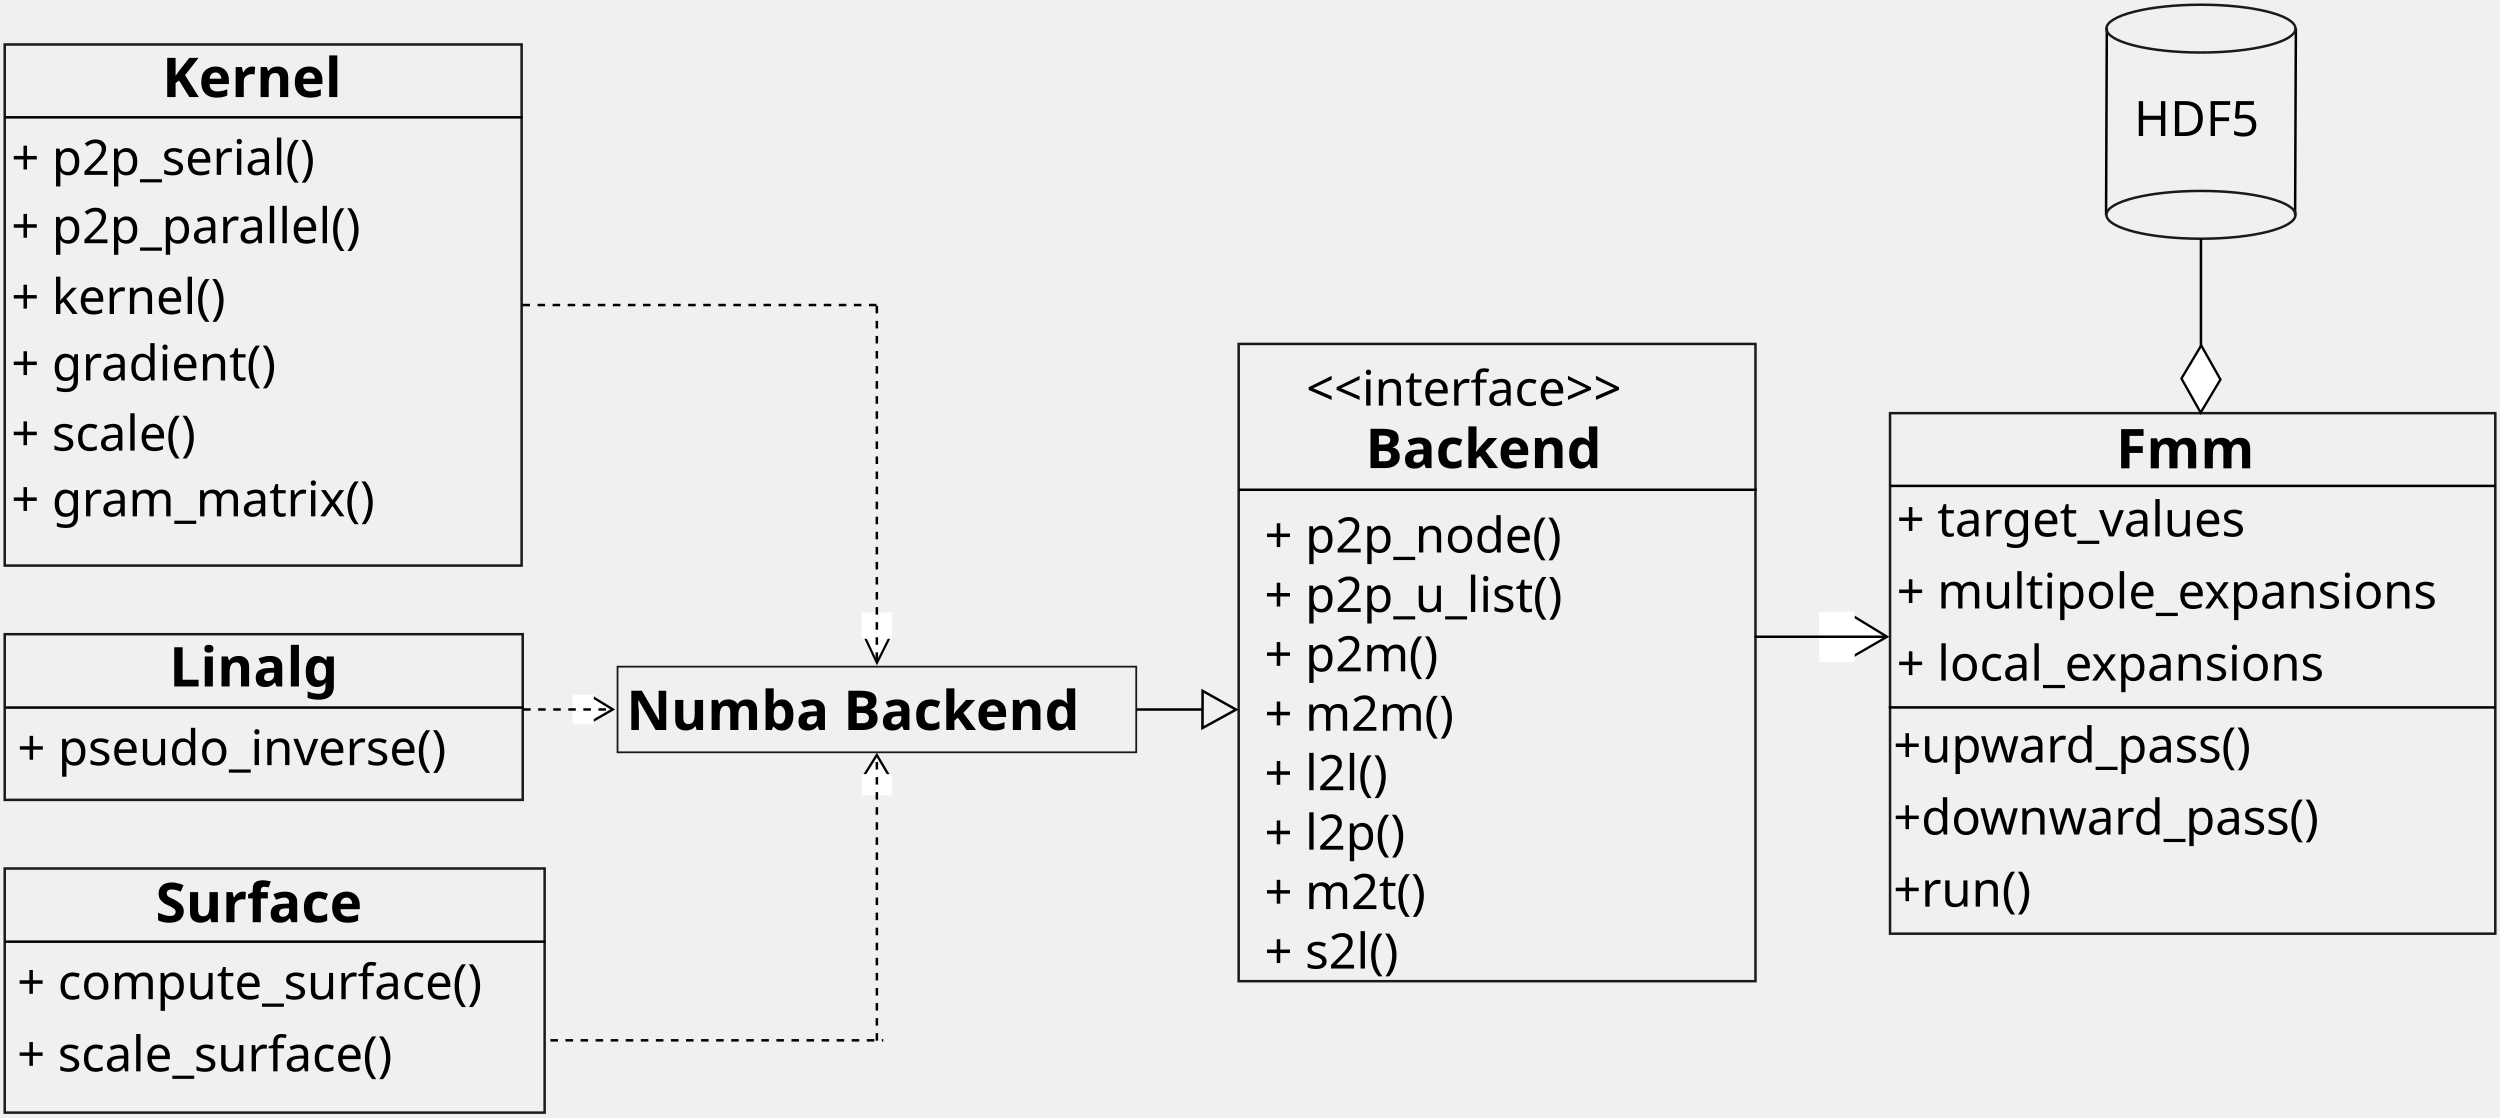
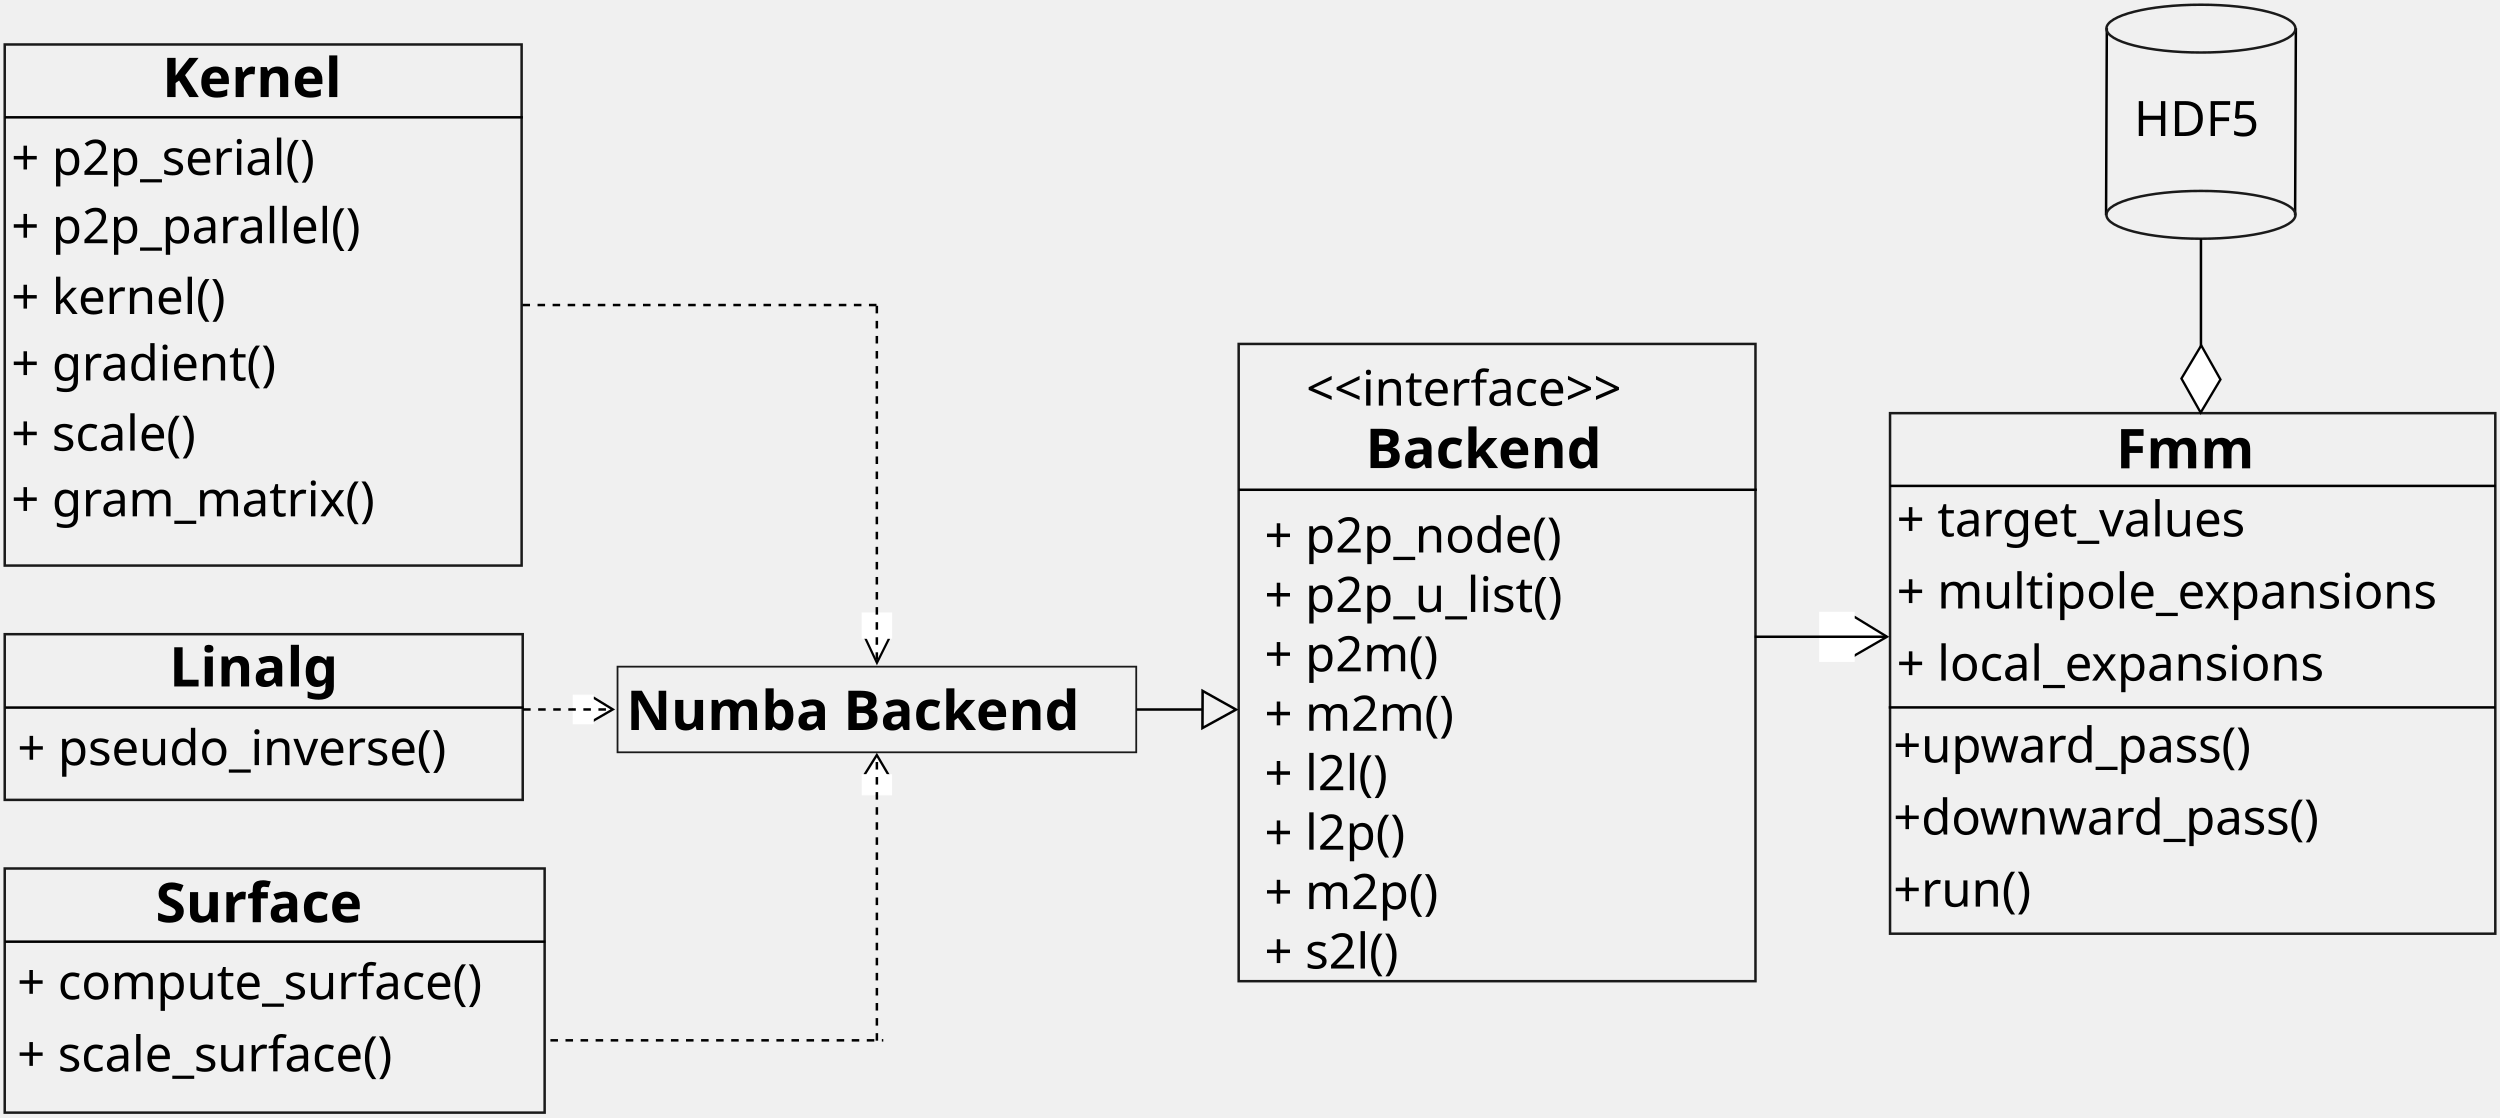
<svg xmlns="http://www.w3.org/2000/svg" width="144.384mm" height="64.53mm" viewBox="0 0 144.384 64.53" version="1.1" id="svg3242">
  <defs id="defs3239">
    <marker style="overflow:visible" id="TriangleInL" refX="0" refY="0" orient="auto">
      <path transform="scale(-0.8)" style="fill:context-stroke;fill-rule:evenodd;stroke:context-stroke;stroke-width:1pt" d="M 5.77,0 -2.88,5 V -5 Z" id="path47318" />
    </marker>
    <marker style="overflow:visible" id="Arrow2Mend" refX="0" refY="0" orient="auto">
      <path transform="scale(-0.6)" d="M 8.719,4.034 -2.207,0.016 8.719,-4.002 c -1.745,2.372 -1.735,5.617 -6e-7,8.035 z" style="fill:context-stroke;fill-rule:evenodd;stroke-width:0.625;stroke-linejoin:round" id="path47212" />
    </marker>
    <marker style="overflow:visible" id="EmptyDiamondLend" refX="0" refY="0" orient="auto">
      <path transform="matrix(0.8,0,0,0.8,-5.6,0)" style="fill:context-fill;fill-rule:evenodd;stroke:context-stroke;stroke-width:1pt" d="M 0,-7.071 -7.071,0 0,7.071 7.071,0 Z" id="path47309" />
    </marker>
    <marker style="overflow:visible" id="EmptyDiamondL" refX="0" refY="0" orient="auto">
      <path transform="scale(0.8)" style="fill:context-fill;fill-rule:evenodd;stroke:context-stroke;stroke-width:1pt" d="M 0,-7.071 -7.071,0 0,7.071 7.071,0 Z" id="path47291" />
    </marker>
    <marker style="overflow:visible" id="marker154107" refX="0" refY="0" orient="auto">
      <path transform="scale(0.6)" style="fill:none;fill-rule:evenodd;stroke:context-stroke;stroke-width:1pt" d="m 4.625,-5.046 c -2.76,0 -5,2.24 -5,5 0,2.76 2.24,5 5,5" id="path154105" />
    </marker>
    <marker style="overflow:visible" id="CurveIn" refX="0" refY="0" orient="auto">
      <path transform="scale(0.6)" style="fill:none;fill-rule:evenodd;stroke:context-stroke;stroke-width:1pt" d="m 4.625,-5.046 c -2.76,0 -5,2.24 -5,5 0,2.76 2.24,5 5,5" id="path47369" />
    </marker>
    <rect x="268.438" y="60.82" width="148.023" height="134.262" id="rect89945" />
    <marker style="overflow:visible" id="Arrow1Mend" refX="0" refY="0" orient="auto">
      <path transform="matrix(-0.4,0,0,-0.4,-4,0)" style="fill:context-stroke;fill-rule:evenodd;stroke:context-stroke;stroke-width:1pt" d="M 0,0 5,-5 -12.5,0 5,5 Z" id="path47194" />
    </marker>
    <marker style="overflow:visible" id="Arrow1Lstart" refX="0" refY="0" orient="auto">
      <path transform="matrix(0.8,0,0,0.8,10,0)" style="fill:context-stroke;fill-rule:evenodd;stroke:context-stroke;stroke-width:1pt" d="M 0,0 5,-5 -12.5,0 5,5 Z" id="path47185" />
    </marker>
  </defs>
  <g id="layer1" transform="translate(-86.70521,-32.33122)">
    <rect style="fill:#ffffff;stroke:#000000;stroke-width:0.154;stroke-miterlimit:4;stroke-dasharray:none" id="rect308271" width="1.325" height="1.307" x="176.714" y="88.659" transform="matrix(0.5076214,0.8615802,0.5295384,-0.848286,0,0)" />
    <rect style="fill:#ffffff;stroke:#ffffff;stroke-width:0.07;stroke-miterlimit:4;stroke-dasharray:none" id="rect308273" width="1.683" height="1.152" x="136.507" y="77.078" />
    <text xml:space="preserve" transform="scale(0.2645833)" id="text89943" style="font-size:12px;line-height:1.25;font-family:sans-serif;white-space:pre;shape-inside:url(#rect89945)" />
    <rect style="fill:none;stroke:#1a1a1a;stroke-width:0.145;stroke-miterlimit:4;stroke-dasharray:none" id="rect90949" width="34.956" height="30.062" x="195.862" y="56.193" />
    <path style="fill:none;stroke:#000000;stroke-width:0.145;stroke-linecap:butt;stroke-linejoin:miter;stroke-miterlimit:4;stroke-dasharray:none;stroke-opacity:1" d="m 195.865,60.394 h 34.974" id="path90951" />
    <path style="fill:none;stroke:#000000;stroke-width:0.145;stroke-linecap:butt;stroke-linejoin:miter;stroke-miterlimit:4;stroke-dasharray:none;stroke-opacity:1" d="m 195.788,73.187 h 35.031" id="path90953" />
    <text xml:space="preserve" style="font-size:3.175px;line-height:1.25;font-family:sans-serif;stroke-width:0.265" x="208.93" y="59.378" id="text90957" transform="scale(0.9999843,1.000016)">
      <tspan id="tspan90955" style="font-weight:bold;stroke-width:0.265" x="208.93" y="59.378">Fmm</tspan>
    </text>
    <text xml:space="preserve" style="font-size:2.822px;line-height:1.25;font-family:sans-serif;stroke-width:0.265" x="196.245" y="63.31" id="text90965">
      <tspan id="tspan90963" style="font-size:2.822px;stroke-width:0.265" x="196.245" y="63.31">+ target_values</tspan>
    </text>
    <text xml:space="preserve" style="font-size:2.822px;line-height:1.25;font-family:sans-serif;stroke-width:0.265" x="196.245" y="67.473" id="text96751">
      <tspan id="tspan96749" style="font-size:2.822px;stroke-width:0.265" x="196.245" y="67.473">+ multipole_expansions</tspan>
    </text>
    <text xml:space="preserve" style="font-size:2.822px;line-height:1.25;font-family:sans-serif;stroke-width:0.265" x="196.245" y="71.637" id="text96755">
      <tspan id="tspan96753" style="font-size:2.822px;stroke-width:0.265" x="196.245" y="71.637">+ local_expansions</tspan>
    </text>
    <text xml:space="preserve" style="font-size:2.822px;line-height:1.25;font-family:sans-serif;stroke-width:0.265" x="196.049" y="76.366" id="text131151">
      <tspan id="tspan131149" style="font-size:2.822px;stroke-width:0.265" x="196.049" y="76.366">+upward_pass()</tspan>
    </text>
    <text xml:space="preserve" style="font-size:2.822px;line-height:1.25;font-family:sans-serif;stroke-width:0.265" x="196.049" y="80.53" id="text131155">
      <tspan id="tspan131153" style="font-size:2.822px;stroke-width:0.265" x="196.049" y="80.53">+downward_pass()</tspan>
    </text>
    <text xml:space="preserve" style="font-size:2.822px;line-height:1.25;font-family:sans-serif;stroke-width:0.265" x="196.049" y="84.693" id="text131159">
      <tspan id="tspan131157" style="font-size:2.822px;stroke-width:0.265" x="196.049" y="84.693">+run()</tspan>
    </text>
    <rect style="fill:none;stroke:#1a1a1a;stroke-width:0.154;stroke-miterlimit:4;stroke-dasharray:none" id="rect140857" width="29.844" height="33.918" x="60.51" y="-38.539" />
    <path style="fill:none;stroke:#000000;stroke-width:0.145;stroke-linecap:butt;stroke-linejoin:miter;stroke-miterlimit:4;stroke-dasharray:none;stroke-opacity:1" d="M 60.515,-34.337 H 90.432" id="path140859" />
    <path style="fill:none;stroke:#000000;stroke-width:0.145;stroke-linecap:butt;stroke-linejoin:miter;stroke-miterlimit:4;stroke-dasharray:none;stroke-opacity:1" d="M 60.437,-17.544 H 90.355" id="path140861" />
    <text xml:space="preserve" style="font-size:3.175px;line-height:1.25;font-family:sans-serif;stroke-width:0.265" x="70.329" y="-35.508" id="text140865" transform="scale(0.9999843,1.000016)">
      <tspan id="tspan140863" style="stroke-width:0.265" x="70.329" y="-35.508">Fmm</tspan>
    </text>
    <text xml:space="preserve" style="font-size:2.822px;line-height:1.25;font-family:sans-serif;stroke-width:0.265" x="61.206" y="-31.013" id="text140869">
      <tspan id="tspan140867" style="font-size:2.822px;stroke-width:0.265" x="61.206" y="-31.013">Target Potential</tspan>
    </text>
    <text xml:space="preserve" style="font-size:2.822px;line-height:1.25;font-family:sans-serif;stroke-width:0.265" x="61.206" y="-26.85" id="text140873">
      <tspan id="tspan140871" style="font-size:2.822px;stroke-width:0.265" x="61.206" y="-26.85">Target Gradient</tspan>
    </text>
    <text xml:space="preserve" style="font-size:2.822px;line-height:1.25;font-family:sans-serif;stroke-width:0.265" x="60.885" y="-22.686" id="text140877">
      <tspan id="tspan140875" style="font-size:2.822px;stroke-width:0.265" x="60.885" y="-22.686">Mult. Expansions</tspan>
    </text>
    <text xml:space="preserve" style="font-size:2.822px;line-height:1.25;font-family:sans-serif;stroke-width:0.265" x="60.885" y="-18.523" id="text140881">
      <tspan id="tspan140879" style="font-size:2.822px;stroke-width:0.265" x="60.885" y="-18.523">Local Expansions</tspan>
    </text>
    <text xml:space="preserve" style="font-size:2.822px;line-height:1.25;font-family:sans-serif;stroke-width:0.265" x="61.171" y="-14.561" id="text140885">
      <tspan id="tspan140883" style="font-size:2.822px;stroke-width:0.265" x="61.171" y="-14.561">Upward Pass</tspan>
    </text>
    <text xml:space="preserve" style="font-size:2.822px;line-height:1.25;font-family:sans-serif;stroke-width:0.265" x="61.171" y="-10.398" id="text140889">
      <tspan id="tspan140887" style="font-size:2.822px;stroke-width:0.265" x="61.171" y="-10.398">Downward Pass</tspan>
    </text>
    <text xml:space="preserve" style="font-size:2.822px;line-height:1.25;font-family:sans-serif;stroke-width:0.265" x="60.885" y="-6.235" id="text140893">
      <tspan id="tspan140891" style="font-size:2.822px;stroke-width:0.265" x="60.885" y="-6.235">Run</tspan>
    </text>
    <rect style="fill:none;stroke:#1a1a1a;stroke-width:0.145;stroke-miterlimit:4;stroke-dasharray:none" id="rect145333" width="29.847" height="36.803" x="158.243" y="52.195" />
    <path style="fill:none;stroke:#000000;stroke-width:0.145;stroke-linecap:butt;stroke-linejoin:miter;stroke-miterlimit:4;stroke-dasharray:none;stroke-opacity:1" d="m 158.249,60.617 h 29.917" id="path145335" />
    <text xml:space="preserve" style="font-size:2.822px;line-height:1.25;font-family:sans-serif;stroke-width:0.265" x="65.004" y="74.559" id="text145345">
      <tspan id="tspan145343" style="font-size:2.822px;stroke-width:0.265" x="65.004" y="74.559" />
    </text>
    <text xml:space="preserve" style="font-size:2.822px;line-height:1.25;font-family:sans-serif;stroke-width:0.265" x="159.738" y="64.24" id="text145361">
      <tspan id="tspan145359" style="font-size:2.822px;stroke-width:0.265" x="159.738" y="64.24">+ p2p_node()</tspan>
    </text>
    <text xml:space="preserve" style="font-size:2.822px;line-height:1.25;font-family:sans-serif;stroke-width:0.265" x="159.738" y="71.102" id="text145365">
      <tspan id="tspan145363" style="font-size:2.822px;stroke-width:0.265" x="159.738" y="71.102">+ p2m()</tspan>
    </text>
    <text xml:space="preserve" style="font-size:2.822px;line-height:1.25;font-family:sans-serif;stroke-width:0.265" x="159.738" y="74.535" id="text145369">
      <tspan id="tspan145367" style="font-size:2.822px;stroke-width:0.265" x="159.738" y="74.535">+ m2m()</tspan>
    </text>
    <g id="g164747" transform="translate(93.85531,-10.79415)">
      <text xml:space="preserve" style="font-size:3.175px;line-height:1.25;font-family:sans-serif;stroke-width:0.265" x="71.721" y="70.155" id="text145341" transform="scale(0.9999843,1.000016)">
        <tspan id="tspan145339" style="font-weight:bold;stroke-width:0.265" x="71.721" y="70.155">Backend</tspan>
      </text>
      <text xml:space="preserve" style="font-size:2.822px;line-height:1.25;font-family:sans-serif;stroke-width:0.265" x="68.288" y="66.552" id="text161747">
        <tspan id="tspan161745" style="font-size:2.822px;stroke-width:0.265" x="68.288" y="66.552">&lt;&lt;interface&gt;&gt;</tspan>
      </text>
    </g>
    <text xml:space="preserve" style="font-size:2.822px;line-height:1.25;font-family:sans-serif;stroke-width:0.265" x="159.738" y="77.97" id="text176561">
      <tspan id="tspan176559" style="font-size:2.822px;stroke-width:0.265" x="159.738" y="77.97">+ l2l()</tspan>
    </text>
    <text xml:space="preserve" style="font-size:2.822px;line-height:1.25;font-family:sans-serif;stroke-width:0.265" x="159.738" y="81.403" id="text176565">
      <tspan id="tspan176563" style="font-size:2.822px;stroke-width:0.265" x="159.738" y="81.403">+ l2p()</tspan>
    </text>
    <text xml:space="preserve" style="font-size:2.822px;line-height:1.25;font-family:sans-serif;stroke-width:0.265" x="159.738" y="84.833" id="text176569">
-       <tspan id="tspan176567" style="font-size:2.822px;stroke-width:0.265" x="159.738" y="84.833">+ m2t()</tspan>
+       <tspan id="tspan176567" style="font-size:2.822px;stroke-width:0.265" x="159.738" y="84.833">+ m2p()</tspan>
    </text>
    <text xml:space="preserve" style="font-size:2.822px;line-height:1.25;font-family:sans-serif;stroke-width:0.265" x="159.738" y="88.268" id="text184589">
      <tspan id="tspan184587" style="font-size:2.822px;stroke-width:0.265" x="159.738" y="88.268">+ s2l()</tspan>
    </text>
    <text xml:space="preserve" style="font-size:2.822px;line-height:1.25;font-family:sans-serif;stroke-width:0.265" x="159.738" y="67.672" id="text196587">
      <tspan id="tspan196585" style="font-size:2.822px;stroke-width:0.265" x="159.738" y="67.672">+ p2p_u_list()</tspan>
    </text>
    <path style="fill:none;stroke:#000000;stroke-width:0.145;stroke-linecap:butt;stroke-linejoin:miter;stroke-miterlimit:4;stroke-dasharray:none;stroke-opacity:1" d="m 208.382,33.957 -0.044,10.808" id="path141135" />
    <path style="fill:none;stroke:#000000;stroke-width:0.145;stroke-linecap:butt;stroke-linejoin:miter;stroke-miterlimit:4;stroke-dasharray:none;stroke-opacity:1" d="m 219.3,33.96 -0.044,10.808" id="path141217" />
    <ellipse style="fill:none;stroke:#1a1a1a;stroke-width:0.145;stroke-miterlimit:4;stroke-dasharray:none" id="path141018" cx="213.818" cy="33.984" rx="5.459" ry="1.38" />
    <ellipse style="fill:none;stroke:#1a1a1a;stroke-width:0.145;stroke-miterlimit:4;stroke-dasharray:none" id="ellipse141100" cx="213.818" cy="44.738" rx="5.459" ry="1.38" />
    <text xml:space="preserve" style="font-size:2.822px;line-height:1.25;font-family:sans-serif;stroke-width:0.265" x="209.946" y="40.19" id="text141227">
      <tspan id="tspan141225" style="font-size:2.822px;stroke-width:0.265" x="209.946" y="40.19">HDF5</tspan>
    </text>
    <path style="fill:none;stroke:#000000;stroke-width:0.145;stroke-linecap:butt;stroke-linejoin:miter;stroke-miterlimit:4;stroke-dasharray:none;stroke-opacity:1" d="m 213.818,46.122 v 6.244" id="path258042" />
    <rect style="fill:#ffffff;stroke:#000000;stroke-width:0.156;stroke-miterlimit:4;stroke-dasharray:none" id="rect258082" width="2.26" height="2.228" x="242.246" y="182.673" transform="matrix(0.4912139,0.871039,0.5129221,-0.8584351,0,0)" />
    <rect style="fill:none;stroke:#1a1a1a;stroke-width:0.145;stroke-miterlimit:4;stroke-dasharray:none" id="rect258363" width="31.182" height="14.099" x="86.978" y="82.49" />
    <path style="fill:none;stroke:#000000;stroke-width:0.145;stroke-linecap:butt;stroke-linejoin:miter;stroke-miterlimit:4;stroke-dasharray:none;stroke-opacity:1" d="M 87.007,86.716 H 118.203" id="path258365" />
    <text xml:space="preserve" style="font-size:3.175px;line-height:1.25;font-family:sans-serif;stroke-width:0.265" x="95.697" y="85.59" id="text258371" transform="scale(0.9999843,1.000016)">
      <tspan id="tspan258369" style="font-weight:bold;stroke-width:0.265" x="95.697" y="85.59">Surface</tspan>
    </text>
    <text xml:space="preserve" style="font-size:2.822px;line-height:1.25;font-family:sans-serif;stroke-width:0.265" x="87.698" y="90.04" id="text258375">
      <tspan id="tspan258373" style="font-size:2.822px;stroke-width:0.265" x="87.698" y="90.04">+ compute_surface()</tspan>
    </text>
    <text xml:space="preserve" style="font-size:2.822px;line-height:1.25;font-family:sans-serif;stroke-width:0.265" x="87.698" y="94.203" id="text258379">
      <tspan id="tspan258377" style="font-size:2.822px;stroke-width:0.265" x="87.698" y="94.203">+ scale_surface()</tspan>
    </text>
    <path style="fill:none;stroke:#000000;stroke-width:0.121;stroke-linecap:butt;stroke-linejoin:miter;stroke-miterlimit:4;stroke-dasharray:none;stroke-opacity:1" d="m 141.979,-17.967 h 6.822" id="path258725" />
    <path style="fill:none;stroke:#000000;stroke-width:1.079;stroke-miterlimit:4;stroke-dasharray:none" id="path258727" d="m 445.486,307.703 0.072,-17.887 0.072,-17.887 15.455,9.006 15.455,9.006 -15.527,8.881 z" transform="matrix(0.11218,0,0,0.11218,98.82868,-50.48285)" />
    <g id="g259884" transform="matrix(0,1,-0.976496,0,213.253,-37.41279)">
      <rect style="fill:#ffffff;stroke:#000000;stroke-width:0.157;stroke-miterlimit:4;stroke-dasharray:none" id="rect259672" width="2.26" height="2.228" x="115.914" y="94.434" transform="matrix(0.4912139,0.871039,0.5129221,-0.8584351,0,0)" />
      <rect style="fill:#ffffff;stroke:#ffffff;stroke-width:0.118;stroke-miterlimit:4;stroke-dasharray:none" id="rect259696" width="2.778" height="1.987" x="105.135" y="19.957" />
    </g>
    <path style="fill:none;stroke:#000000;stroke-width:0.145;stroke-linecap:butt;stroke-linejoin:miter;stroke-miterlimit:4;stroke-dasharray:none;stroke-opacity:1" d="m 188.047,69.106 h 7.641" id="path258611" />
    <g id="g259890" transform="matrix(0,1,-0.976496,0,183.2109,-124.56)">
      <rect style="fill:#ffffff;stroke:#000000;stroke-width:0.13;stroke-miterlimit:4;stroke-dasharray:none" id="rect259886" width="2.26" height="2.228" x="115.914" y="94.434" transform="matrix(0.4912139,0.871039,0.5129221,-0.8584351,0,0)" />
      <rect style="fill:#ffffff;stroke:#ffffff;stroke-width:0.118;stroke-miterlimit:4;stroke-dasharray:none" id="rect259888" width="2.778" height="1.987" x="105.135" y="19.957" />
    </g>
    <path style="fill:none;stroke:#000000;stroke-width:0.112;stroke-linecap:butt;stroke-linejoin:miter;stroke-miterlimit:4;stroke-dasharray:none;stroke-opacity:1" d="m 158.005,-18.042 h 7.641" id="path259892" />
    <g id="g269058" transform="matrix(0,1,-0.976496,0,184.2998,-135.7824)">
      <rect style="fill:#ffffff;stroke:#000000;stroke-width:0.13;stroke-miterlimit:4;stroke-dasharray:none" id="rect269054" width="2.26" height="2.228" x="115.914" y="94.434" transform="matrix(0.4912139,0.871039,0.5129221,-0.8584351,0,0)" />
      <rect style="fill:#ffffff;stroke:#ffffff;stroke-width:0.118;stroke-miterlimit:4;stroke-dasharray:none" id="rect269056" width="2.778" height="1.987" x="105.135" y="19.957" />
    </g>
    <path style="fill:none;stroke:#000000;stroke-width:0.112;stroke-linecap:butt;stroke-linejoin:miter;stroke-miterlimit:4;stroke-dasharray:0.672, 0.672;stroke-dashoffset:0;stroke-opacity:1" d="m 159.094,-29.264 h 7.641" id="path269060" />
    <rect style="fill:none;stroke:#1a1a1a;stroke-width:0.145;stroke-miterlimit:4;stroke-dasharray:none" id="rect258325" width="29.853" height="30.095" x="86.978" y="34.9" />
    <path style="fill:none;stroke:#000000;stroke-width:0.145;stroke-linecap:butt;stroke-linejoin:miter;stroke-miterlimit:4;stroke-dasharray:none;stroke-opacity:1" d="M 86.987,39.107 H 116.905" id="path258327" />
    <text xml:space="preserve" style="font-size:3.175px;line-height:1.25;font-family:sans-serif;stroke-width:0.265" x="96.081" y="37.935" id="text258333" transform="scale(0.9999843,1.000016)">
      <tspan id="tspan258331" style="font-weight:bold;stroke-width:0.265" x="96.081" y="37.935">Kernel</tspan>
    </text>
    <text xml:space="preserve" style="font-size:2.822px;line-height:1.25;font-family:sans-serif;stroke-width:0.265" x="87.358" y="42.431" id="text258337">
      <tspan id="tspan258335" style="font-size:2.822px;stroke-width:0.265" x="87.358" y="42.431">+ p2p_serial() </tspan>
    </text>
    <text xml:space="preserve" style="font-size:2.822px;line-height:1.25;font-family:sans-serif;stroke-width:0.265" x="87.358" y="46.376" id="text258341">
      <tspan id="tspan258339" style="font-size:2.822px;stroke-width:0.265" x="87.358" y="46.376">+ p2p_parallel()</tspan>
    </text>
    <text xml:space="preserve" style="font-size:2.822px;line-height:1.25;font-family:sans-serif;stroke-width:0.265" x="87.358" y="50.467" id="text258345">
      <tspan id="tspan258343" style="font-size:2.822px;stroke-width:0.265" x="87.358" y="50.467">+ kernel()</tspan>
    </text>
    <text xml:space="preserve" style="font-size:2.822px;line-height:1.25;font-family:sans-serif;stroke-width:0.265" x="87.358" y="54.304" id="text258349">
      <tspan id="tspan258347" style="font-size:2.822px;stroke-width:0.265" x="87.358" y="54.304">+ gradient()</tspan>
    </text>
    <text xml:space="preserve" style="font-size:2.822px;line-height:1.25;font-family:sans-serif;stroke-width:0.265" x="87.358" y="58.356" id="text258353">
      <tspan id="tspan258351" style="font-size:2.822px;stroke-width:0.265" x="87.358" y="58.356">+ scale()</tspan>
    </text>
    <text xml:space="preserve" style="font-size:2.822px;line-height:1.25;font-family:sans-serif;stroke-width:0.265" x="87.358" y="62.154" id="text285808">
      <tspan id="tspan285806" style="font-size:2.822px;stroke-width:0.265" x="87.358" y="62.154">+ gram_matrix()</tspan>
    </text>
    <rect style="fill:none;stroke:#1a1a1a;stroke-width:0.145;stroke-miterlimit:4;stroke-dasharray:none" id="rect288054" width="29.916" height="9.569" x="86.978" y="68.958" />
    <path style="fill:none;stroke:#000000;stroke-width:0.145;stroke-linecap:butt;stroke-linejoin:miter;stroke-miterlimit:4;stroke-dasharray:none;stroke-opacity:1" d="M 87.019,73.196 H 116.937" id="path288056" />
    <text xml:space="preserve" style="font-size:3.175px;line-height:1.25;font-family:sans-serif;stroke-width:0.265" x="96.488" y="71.977" id="text288060" transform="scale(0.9999843,1.000016)">
      <tspan id="tspan288058" style="font-weight:bold;stroke-width:0.265" x="96.488" y="71.977">Linalg</tspan>
    </text>
    <text xml:space="preserve" style="font-size:2.822px;line-height:1.25;font-family:sans-serif;stroke-width:0.265" x="87.71" y="76.52" id="text288064">
      <tspan id="tspan288062" style="font-size:2.822px;stroke-width:0.265" x="87.71" y="76.52">+ pseudo_inverse() </tspan>
    </text>
    <rect style="fill:#ffffff;stroke:#000000;stroke-width:0.155;stroke-miterlimit:4;stroke-dasharray:none" id="rect301264" width="1.311" height="1.293" x="-1.367" y="140.461" transform="matrix(-0.865964,0.5001064,0.852986,0.5219338,0,0)" />
    <rect style="fill:#ffffff;stroke:#ffffff;stroke-width:0.069;stroke-miterlimit:4;stroke-dasharray:none" id="rect301266" width="1.64" height="1.146" x="72.486" y="-120.963" transform="rotate(90)" />
    <path style="fill:none;stroke:#000000;stroke-width:0.145;stroke-linecap:butt;stroke-linejoin:miter;stroke-miterlimit:4;stroke-dasharray:0.435, 0.435;stroke-dashoffset:0;stroke-opacity:1" d="m 116.916,73.306 h 5.182" id="path301270" />
    <path style="fill:none;stroke:#000000;stroke-width:0.145;stroke-linecap:butt;stroke-linejoin:miter;stroke-miterlimit:4;stroke-dasharray:0.435, 0.435;stroke-dashoffset:0;stroke-opacity:1" d="m 178.886,12.482 h 5.182" id="path302663" />
    <rect style="fill:none;stroke:#1a1a1a;stroke-width:0.104;stroke-miterlimit:4;stroke-dasharray:none" id="rect302651" width="29.957" height="4.946" x="122.37" y="70.833" />
    <text xml:space="preserve" style="font-size:3.175px;line-height:1.25;font-family:sans-serif;stroke-width:0.265" x="122.886" y="74.488" id="text302657" transform="scale(0.9999843,1.000016)">
      <tspan id="tspan302655" style="font-weight:bold;stroke-width:0.265" x="122.886" y="74.488">Numba Backend</tspan>
    </text>
    <path style="fill:none;stroke:#000000;stroke-width:0.145;stroke-linecap:butt;stroke-linejoin:miter;stroke-miterlimit:4;stroke-dasharray:0.435, 0.435;stroke-dashoffset:0;stroke-opacity:1" d="m 116.88,49.948 h 20.732" id="path308179" />
    <path style="fill:none;stroke:#000000;stroke-width:0.145;stroke-linecap:butt;stroke-linejoin:miter;stroke-miterlimit:4;stroke-dasharray:0.435, 0.435;stroke-dashoffset:0;stroke-opacity:1" d="m 118.495,92.414 h 19.223" id="path308261" />
    <path style="fill:none;stroke:#000000;stroke-width:0.145;stroke-linecap:butt;stroke-linejoin:miter;stroke-miterlimit:4;stroke-dasharray:0.435, 0.435;stroke-dashoffset:0;stroke-opacity:1" d="M 137.348,92.434 V 75.904" id="path308269" />
    <rect style="fill:#ffffff;stroke:#000000;stroke-width:0.164;stroke-miterlimit:4;stroke-dasharray:none" id="rect308437" width="1.577" height="1.549" x="-196.614" y="-121.418" transform="matrix(-0.4262564,-0.9046024,-0.4466817,0.894693,0,0)" />
    <rect style="fill:#ffffff;stroke:#ffffff;stroke-width:0.078;stroke-miterlimit:4;stroke-dasharray:none" id="rect308439" width="1.682" height="1.44" x="-138.189" y="-69.184" transform="scale(-1)" />
    <path style="fill:none;stroke:#000000;stroke-width:0.145;stroke-linecap:butt;stroke-linejoin:miter;stroke-miterlimit:4;stroke-dasharray:0.435, 0.435;stroke-dashoffset:0;stroke-opacity:1" d="M 137.346,49.994 V 70.651" id="path308443" />
    <path style="fill:none;stroke:#000000;stroke-width:0.145;stroke-linecap:butt;stroke-linejoin:miter;stroke-miterlimit:4;stroke-dasharray:none;stroke-opacity:1" d="m 152.349,73.308 h 3.8" id="path308549" />
    <path style="fill:none;stroke:#000000;stroke-width:2.368;stroke-miterlimit:4;stroke-dasharray:none" id="path308551" transform="matrix(0.0624973,0,0,0.06000406,128.3097,55.91567)" d="m 445.486,307.703 0.072,-17.887 0.072,-17.887 15.455,9.006 15.455,9.006 -15.527,8.881 z" />
  </g>
</svg>
